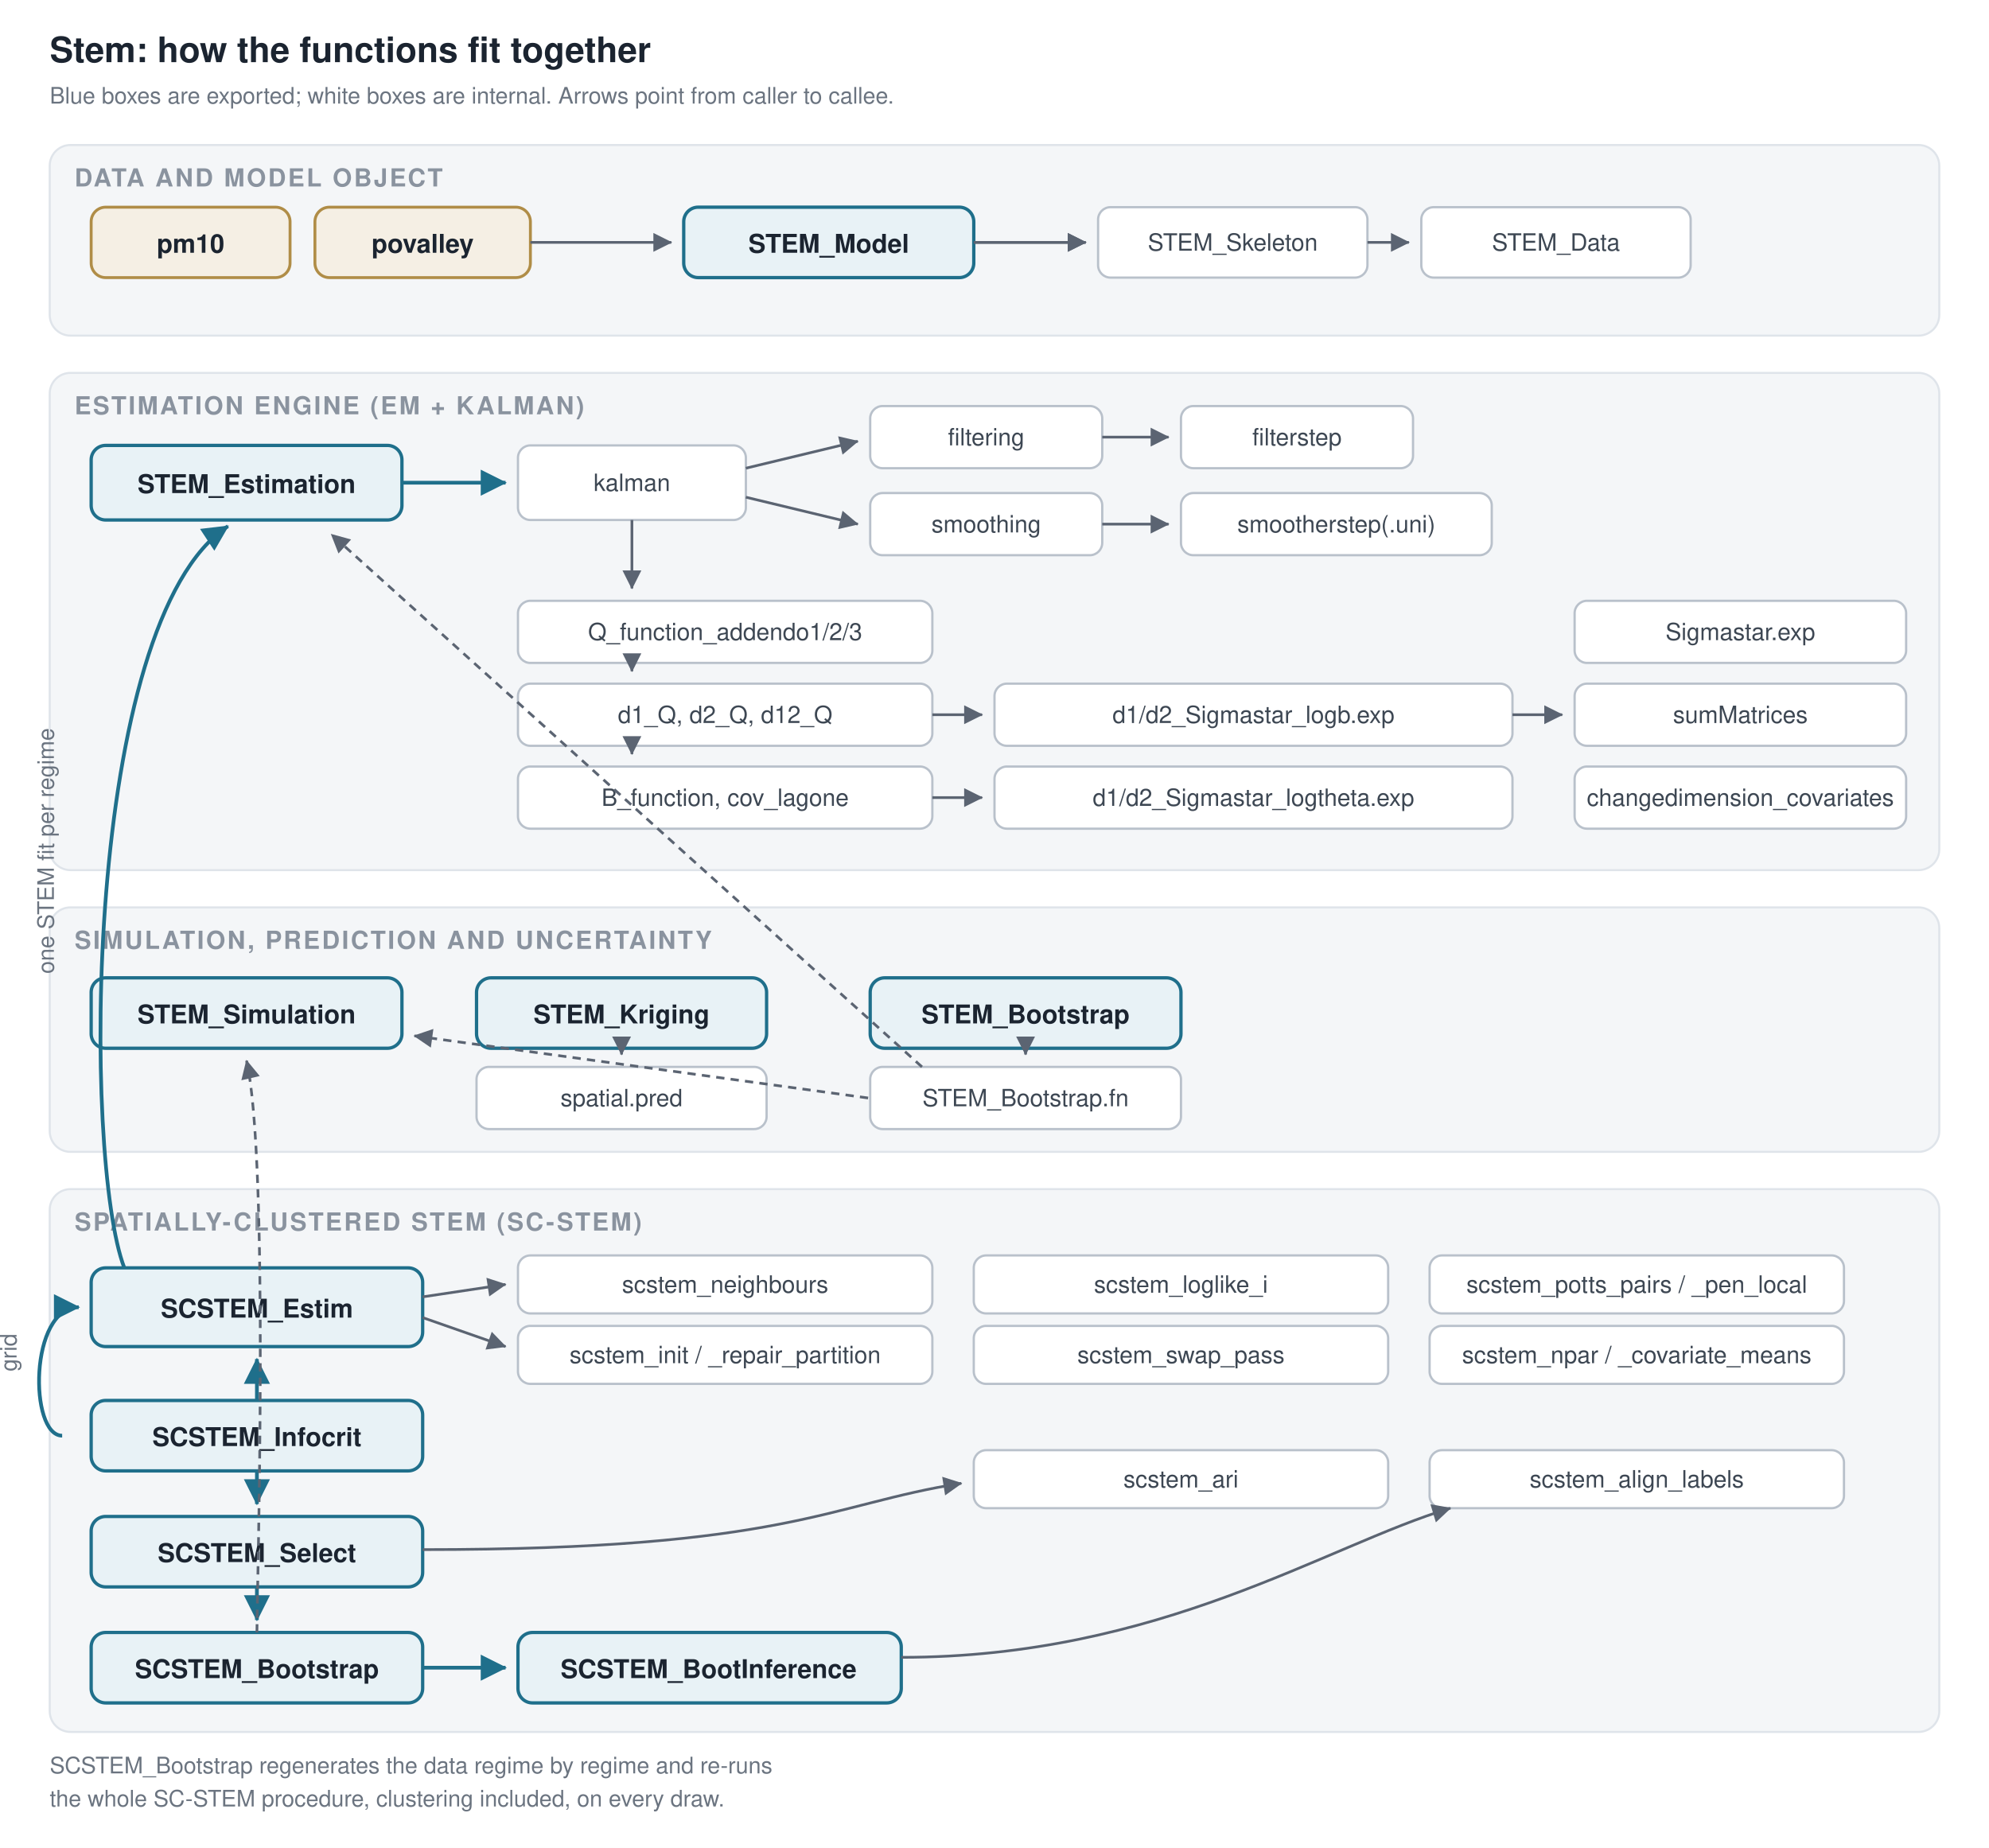
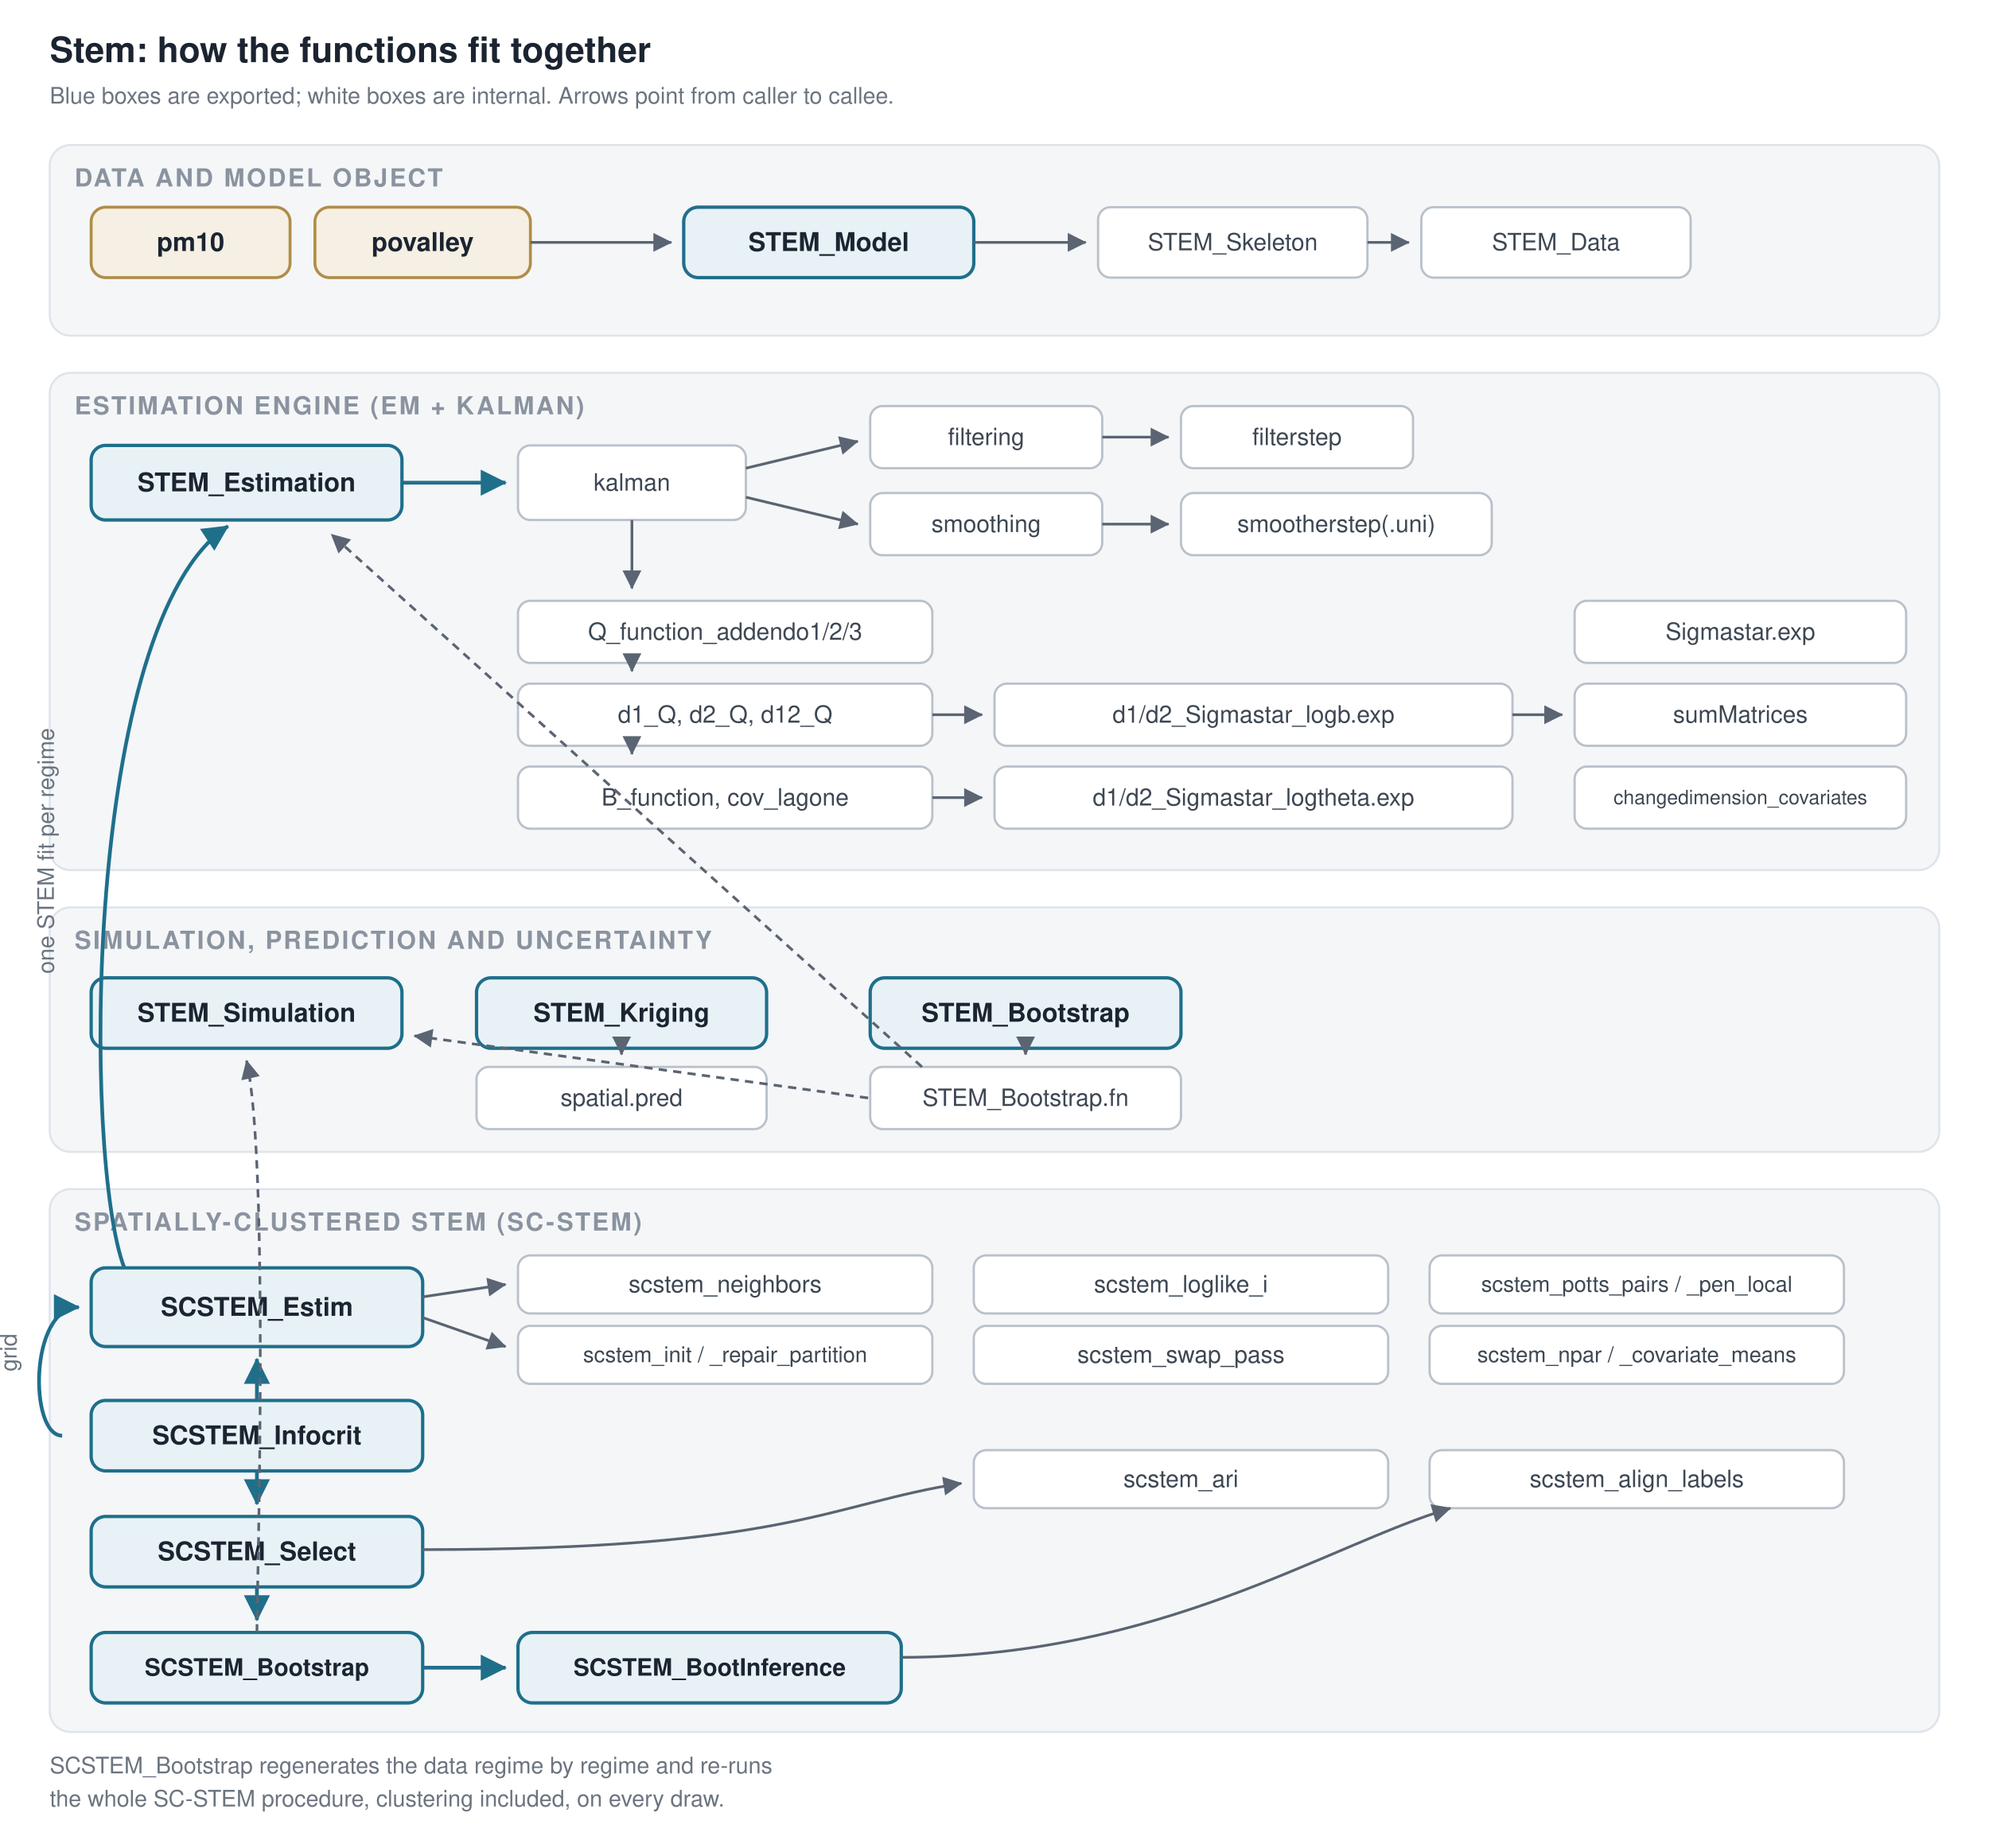
<svg xmlns="http://www.w3.org/2000/svg" viewBox="0 0 960 892" font-family="ui-sans-serif, system-ui, -apple-system, 'Segoe UI', Helvetica, Arial, sans-serif">
  <defs>
    <marker id="arrow" viewBox="0 0 10 10" refX="9.5" refY="5" markerWidth="7" markerHeight="7" orient="auto-start-reverse">
      <path d="M 0 0 L 10 5 L 0 10 z" fill="#5b6472" />
    </marker>
    <marker id="arrowAccent" viewBox="0 0 10 10" refX="9.5" refY="5" markerWidth="7" markerHeight="7" orient="auto-start-reverse">
      <path d="M 0 0 L 10 5 L 0 10 z" fill="#1f6f8b" />
    </marker>
    <style>
      .band     { fill:#f4f6f8; stroke:#dfe4ea; stroke-width:1; rx:10; }
      .bandlab  { font-size:12px; font-weight:600; fill:#8a939f; letter-spacing:.08em; }
      .exported { fill:#e8f2f6; stroke:#1f6f8b; stroke-width:1.6; rx:7; }
      .internal { fill:#ffffff; stroke:#b9c1cb; stroke-width:1.1; rx:6; }
      .dataset  { fill:#f5efe4; stroke:#b08d47; stroke-width:1.4; rx:7; }
-       .nm       { font-size:12.5px; font-weight:600; fill:#1b2430; }
-       .nmi      { font-size:11.5px; fill:#3d4753; }
      .edge     { stroke:#5b6472; stroke-width:1.3; fill:none; marker-end:url(#arrow); }
      .edgeA    { stroke:#1f6f8b; stroke-width:1.8; fill:none; marker-end:url(#arrowAccent); }
      .note     { font-size:11px; fill:#6b7480; }
    </style>
  </defs>
  <rect width="960" height="892" fill="#ffffff" />
  <text x="24" y="30" font-size="17" font-weight="700" fill="#1b2430">Stem: how the functions fit together</text>
-   <text x="24" y="50" class="note">Blue boxes are exported; white boxes are internal. Arrows point from caller to callee.</text>
+   <text x="24" y="50" font-size="11" fill="#6b7480">Blue boxes are exported; white boxes are internal. Arrows point from caller to callee.</text>
  <rect class="band" x="24" y="70" width="912" height="92" />
  <text x="36" y="90" class="bandlab">DATA AND MODEL OBJECT</text>
+   <rect class="band" x="24" y="180" width="912" height="240" />
+   <text x="36" y="200" class="bandlab">ESTIMATION ENGINE (EM + KALMAN)</text>
+   <rect class="band" x="24" y="438" width="912" height="118" />
+   <text x="36" y="458" class="bandlab">SIMULATION, PREDICTION AND UNCERTAINTY</text>
+   <rect class="band" x="24" y="574" width="912" height="262" />
+   <text x="36" y="594" class="bandlab">SPATIALLY-CLUSTERED STEM (SC-STEM)</text>
  <rect class="dataset" x="44" y="100" width="96" height="34" />
-   <text x="92" y="122" class="nm" text-anchor="middle">pm10</text>
+   <text x="92" y="121.17" text-anchor="middle" font-size="12.5" font-weight="600" fill="#1b2430">pm10</text>
  <rect class="dataset" x="152" y="100" width="104" height="34" />
-   <text x="204" y="122" class="nm" text-anchor="middle">povalley</text>
+   <text x="204" y="121.17" text-anchor="middle" font-size="12.5" font-weight="600" fill="#1b2430">povalley</text>
  <rect class="exported" x="330" y="100" width="140" height="34" />
-   <text x="400" y="122" class="nm" text-anchor="middle">STEM_Model</text>
+   <text x="400" y="121.17" text-anchor="middle" font-size="12.5" font-weight="600" fill="#1b2430">STEM_Model</text>
  <rect class="internal" x="530" y="100" width="130" height="34" />
-   <text x="595" y="121" class="nmi" text-anchor="middle">STEM_Skeleton</text>
+   <text x="595" y="120.83" text-anchor="middle" font-size="11.5" fill="#3d4753">STEM_Skeleton</text>
  <rect class="internal" x="686" y="100" width="130" height="34" />
-   <text x="751" y="121" class="nmi" text-anchor="middle">STEM_Data</text>
+   <text x="751" y="120.83" text-anchor="middle" font-size="11.5" fill="#3d4753">STEM_Data</text>
+   <rect class="exported" x="44" y="215" width="150" height="36" />
+   <text x="119" y="237.17" text-anchor="middle" font-size="12.5" font-weight="600" fill="#1b2430">STEM_Estimation</text>
+   <rect class="internal" x="250" y="215" width="110" height="36" />
+   <text x="305" y="236.83" text-anchor="middle" font-size="11.5" fill="#3d4753">kalman</text>
+   <rect class="internal" x="420" y="196" width="112" height="30" />
+   <text x="476" y="214.83" text-anchor="middle" font-size="11.5" fill="#3d4753">filtering</text>
+   <rect class="internal" x="570" y="196" width="112" height="30" />
+   <text x="626" y="214.83" text-anchor="middle" font-size="11.5" fill="#3d4753">filterstep</text>
+   <rect class="internal" x="420" y="238" width="112" height="30" />
+   <text x="476" y="256.83" text-anchor="middle" font-size="11.5" fill="#3d4753">smoothing</text>
+   <rect class="internal" x="570" y="238" width="150" height="30" />
+   <text x="645" y="256.83" text-anchor="middle" font-size="11.5" fill="#3d4753">smootherstep(.uni)</text>
+   <rect class="internal" x="250" y="290" width="200" height="30" />
+   <text x="350" y="308.83" text-anchor="middle" font-size="11.5" fill="#3d4753">Q_function_addendo1/2/3</text>
+   <rect class="internal" x="250" y="330" width="200" height="30" />
+   <text x="350" y="348.83" text-anchor="middle" font-size="11.5" fill="#3d4753">d1_Q, d2_Q, d12_Q</text>
+   <rect class="internal" x="250" y="370" width="200" height="30" />
+   <text x="350" y="388.83" text-anchor="middle" font-size="11.5" fill="#3d4753">B_function, cov_lagone</text>
+   <rect class="internal" x="480" y="330" width="250" height="30" />
+   <text x="605" y="348.83" text-anchor="middle" font-size="11.5" fill="#3d4753">d1/d2_Sigmastar_logb.exp</text>
+   <rect class="internal" x="480" y="370" width="250" height="30" />
+   <text x="605" y="388.83" text-anchor="middle" font-size="11.5" fill="#3d4753">d1/d2_Sigmastar_logtheta.exp</text>
+   <rect class="internal" x="760" y="290" width="160" height="30" />
+   <text x="840" y="308.83" text-anchor="middle" font-size="11.5" fill="#3d4753">Sigmastar.exp</text>
+   <rect class="internal" x="760" y="330" width="160" height="30" />
+   <text x="840" y="348.83" text-anchor="middle" font-size="11.5" fill="#3d4753">sumMatrices</text>
+   <rect class="internal" x="760" y="370" width="160" height="30" />
+   <text x="840" y="388.17" text-anchor="middle" font-size="9.5" fill="#3d4753">changedimension_covariates</text>
+   <rect class="exported" x="44" y="472" width="150" height="34" />
+   <text x="119" y="493.17" text-anchor="middle" font-size="12.5" font-weight="600" fill="#1b2430">STEM_Simulation</text>
+   <rect class="exported" x="230" y="472" width="140" height="34" />
+   <text x="300" y="493.17" text-anchor="middle" font-size="12.5" font-weight="600" fill="#1b2430">STEM_Kriging</text>
+   <rect class="internal" x="230" y="515" width="140" height="30" />
+   <text x="300" y="533.83" text-anchor="middle" font-size="11.5" fill="#3d4753">spatial.pred</text>
+   <rect class="exported" x="420" y="472" width="150" height="34" />
+   <text x="495" y="493.17" text-anchor="middle" font-size="12.5" font-weight="600" fill="#1b2430">STEM_Bootstrap</text>
+   <rect class="internal" x="420" y="515" width="150" height="30" />
+   <text x="495" y="533.83" text-anchor="middle" font-size="11.5" fill="#3d4753">STEM_Bootstrap.fn</text>
+   <rect class="exported" x="44" y="612" width="160" height="38" />
+   <text x="124" y="635.17" text-anchor="middle" font-size="12.5" font-weight="600" fill="#1b2430">SCSTEM_Estim</text>
+   <rect class="exported" x="44" y="676" width="160" height="34" />
+   <text x="124" y="697.17" text-anchor="middle" font-size="12.5" font-weight="600" fill="#1b2430">SCSTEM_Infocrit</text>
+   <rect class="exported" x="44" y="732" width="160" height="34" />
+   <text x="124" y="753.17" text-anchor="middle" font-size="12.5" font-weight="600" fill="#1b2430">SCSTEM_Select</text>
+   <rect class="exported" x="44" y="788" width="160" height="34" />
+   <text x="124" y="808.83" text-anchor="middle" font-size="11.5" font-weight="600" fill="#1b2430">SCSTEM_Bootstrap</text>
+   <rect class="exported" x="250" y="788" width="185" height="34" />
+   <text x="342.5" y="808.83" text-anchor="middle" font-size="11.5" font-weight="600" fill="#1b2430">SCSTEM_BootInference</text>
+   <rect class="internal" x="250" y="606" width="200" height="28" />
+   <text x="350" y="623.83" text-anchor="middle" font-size="11.5" fill="#3d4753">scstem_neighbors</text>
+   <rect class="internal" x="250" y="640" width="200" height="28" />
+   <text x="350" y="657.5" text-anchor="middle" font-size="10.5" fill="#3d4753">scstem_init / _repair_partition</text>
+   <rect class="internal" x="470" y="606" width="200" height="28" />
+   <text x="570" y="623.83" text-anchor="middle" font-size="11.5" fill="#3d4753">scstem_loglike_i</text>
+   <rect class="internal" x="470" y="640" width="200" height="28" />
+   <text x="570" y="657.83" text-anchor="middle" font-size="11.5" fill="#3d4753">scstem_swap_pass</text>
+   <rect class="internal" x="690" y="606" width="200" height="28" />
+   <text x="790" y="623.5" text-anchor="middle" font-size="10.5" fill="#3d4753">scstem_potts_pairs / _pen_local</text>
+   <rect class="internal" x="690" y="640" width="200" height="28" />
+   <text x="790" y="657.5" text-anchor="middle" font-size="10.5" fill="#3d4753">scstem_npar / _covariate_means</text>
+   <rect class="internal" x="470" y="700" width="200" height="28" />
+   <text x="570" y="717.83" text-anchor="middle" font-size="11.5" fill="#3d4753">scstem_ari</text>
+   <rect class="internal" x="690" y="700" width="200" height="28" />
+   <text x="790" y="717.83" text-anchor="middle" font-size="11.5" fill="#3d4753">scstem_align_labels</text>
  <path class="edge" d="M 256 117 L 324 117" />
  <path class="edge" d="M 470 117 L 524 117" />
-   <path class="edge" d="M 470 117 L 524 117" />
  <path class="edge" d="M 660 117 L 680 117" />
-   <rect class="band" x="24" y="180" width="912" height="240" />
-   <text x="36" y="200" class="bandlab">ESTIMATION ENGINE (EM + KALMAN)</text>
-   <rect class="exported" x="44" y="215" width="150" height="36" />
-   <text x="119" y="238" class="nm" text-anchor="middle">STEM_Estimation</text>
-   <rect class="internal" x="250" y="215" width="110" height="36" />
-   <text x="305" y="237" class="nmi" text-anchor="middle">kalman</text>
  <path class="edgeA" d="M 194 233 L 244 233" />
-   <rect class="internal" x="420" y="196" width="112" height="30" />
-   <text x="476" y="215" class="nmi" text-anchor="middle">filtering</text>
-   <rect class="internal" x="570" y="196" width="112" height="30" />
-   <text x="626" y="215" class="nmi" text-anchor="middle">filterstep</text>
  <path class="edge" d="M 360 226 L 414 213" />
  <path class="edge" d="M 532 211 L 564 211" />
-   <rect class="internal" x="420" y="238" width="112" height="30" />
-   <text x="476" y="257" class="nmi" text-anchor="middle">smoothing</text>
-   <rect class="internal" x="570" y="238" width="150" height="30" />
-   <text x="645" y="257" class="nmi" text-anchor="middle">smootherstep(.uni)</text>
  <path class="edge" d="M 360 240 L 414 253" />
  <path class="edge" d="M 532 253 L 564 253" />
-   <rect class="internal" x="250" y="290" width="200" height="30" />
-   <text x="350" y="309" class="nmi" text-anchor="middle">Q_function_addendo1/2/3</text>
  <path class="edge" d="M 305 251 L 305 284" />
-   <rect class="internal" x="250" y="330" width="200" height="30" />
-   <text x="350" y="349" class="nmi" text-anchor="middle">d1_Q, d2_Q, d12_Q</text>
-   <rect class="internal" x="250" y="370" width="200" height="30" />
-   <text x="350" y="389" class="nmi" text-anchor="middle">B_function, cov_lagone</text>
-   <rect class="internal" x="480" y="330" width="250" height="30" />
-   <text x="605" y="349" class="nmi" text-anchor="middle">d1/d2_Sigmastar_logb.exp</text>
-   <rect class="internal" x="480" y="370" width="250" height="30" />
-   <text x="605" y="389" class="nmi" text-anchor="middle">d1/d2_Sigmastar_logtheta.exp</text>
-   <rect class="internal" x="760" y="290" width="160" height="30" />
-   <text x="840" y="309" class="nmi" text-anchor="middle">Sigmastar.exp</text>
-   <rect class="internal" x="760" y="330" width="160" height="30" />
-   <text x="840" y="349" class="nmi" text-anchor="middle">sumMatrices</text>
-   <rect class="internal" x="760" y="370" width="160" height="30" />
-   <text x="840" y="389" class="nmi" text-anchor="middle">changedimension_covariates</text>
-   <path class="edge" d="M 210 251 L 245 300" opacity="0" />
  <path class="edge" d="M 305 320 L 305 324" />
  <path class="edge" d="M 305 360 L 305 364" />
  <path class="edge" d="M 450 345 L 474 345" />
  <path class="edge" d="M 450 385 L 474 385" />
  <path class="edge" d="M 730 345 L 754 345" />
-   <rect class="band" x="24" y="438" width="912" height="118" />
-   <text x="36" y="458" class="bandlab">SIMULATION, PREDICTION AND UNCERTAINTY</text>
-   <rect class="exported" x="44" y="472" width="150" height="34" />
-   <text x="119" y="494" class="nm" text-anchor="middle">STEM_Simulation</text>
-   <rect class="exported" x="230" y="472" width="140" height="34" />
-   <text x="300" y="494" class="nm" text-anchor="middle">STEM_Kriging</text>
-   <rect class="internal" x="230" y="515" width="140" height="30" />
-   <text x="300" y="534" class="nmi" text-anchor="middle">spatial.pred</text>
  <path class="edge" d="M 300 506 L 300 509" />
-   <rect class="exported" x="420" y="472" width="150" height="34" />
-   <text x="495" y="494" class="nm" text-anchor="middle">STEM_Bootstrap</text>
-   <rect class="internal" x="420" y="515" width="150" height="30" />
-   <text x="495" y="534" class="nmi" text-anchor="middle">STEM_Bootstrap.fn</text>
  <path class="edge" d="M 495 506 L 495 509" />
  <path class="edge" d="M 419 530 L 200 500" stroke-dasharray="4 3" />
  <path class="edge" d="M 445 515 L 160 258" stroke-dasharray="4 3" />
-   <rect class="band" x="24" y="574" width="912" height="262" />
-   <text x="36" y="594" class="bandlab">SPATIALLY-CLUSTERED STEM (SC-STEM)</text>
-   <rect class="exported" x="44" y="612" width="160" height="38" />
-   <text x="124" y="636" class="nm" text-anchor="middle">SCSTEM_Estim</text>
-   <rect class="exported" x="44" y="676" width="160" height="34" />
-   <text x="124" y="698" class="nm" text-anchor="middle">SCSTEM_Infocrit</text>
-   <rect class="exported" x="44" y="732" width="160" height="34" />
-   <text x="124" y="754" class="nm" text-anchor="middle">SCSTEM_Select</text>
-   <rect class="exported" x="44" y="788" width="160" height="34" />
-   <text x="124" y="810" class="nm" text-anchor="middle">SCSTEM_Bootstrap</text>
-   <rect class="exported" x="250" y="788" width="185" height="34" />
-   <text x="342" y="810" class="nm" text-anchor="middle">SCSTEM_BootInference</text>
  <path class="edgeA" d="M 124 710 L 124 726" />
  <path class="edgeA" d="M 124 766 L 124 782" />
  <path class="edgeA" d="M 204 805 L 244 805" />
-   <path class="edgeA" d="M 124 676 L 124 656" transform="translate(0,0)" />
+   <path class="edgeA" d="M 124 676 L 124 656" />
  <path class="edgeA" d="M 30 693 C 14 693 14 631 38 631" />
-   <text x="8" y="662" class="note" transform="rotate(-90 8 662)">grid</text>
-   <rect class="internal" x="250" y="606" width="200" height="28" />
-   <text x="350" y="624" class="nmi" text-anchor="middle">scstem_neighbours</text>
-   <rect class="internal" x="250" y="640" width="200" height="28" />
-   <text x="350" y="658" class="nmi" text-anchor="middle">scstem_init / _repair_partition</text>
-   <rect class="internal" x="470" y="606" width="200" height="28" />
-   <text x="570" y="624" class="nmi" text-anchor="middle">scstem_loglike_i</text>
-   <rect class="internal" x="470" y="640" width="200" height="28" />
-   <text x="570" y="658" class="nmi" text-anchor="middle">scstem_swap_pass</text>
-   <rect class="internal" x="690" y="606" width="200" height="28" />
-   <text x="790" y="624" class="nmi" text-anchor="middle">scstem_potts_pairs / _pen_local</text>
-   <rect class="internal" x="690" y="640" width="200" height="28" />
-   <text x="790" y="658" class="nmi" text-anchor="middle">scstem_npar / _covariate_means</text>
  <path class="edge" d="M 204 626 L 244 620" />
  <path class="edge" d="M 204 636 L 244 650" />
-   <rect class="internal" x="470" y="700" width="200" height="28" />
-   <text x="570" y="718" class="nmi" text-anchor="middle">scstem_ari</text>
-   <rect class="internal" x="690" y="700" width="200" height="28" />
-   <text x="790" y="718" class="nmi" text-anchor="middle">scstem_align_labels</text>
  <path class="edge" d="M 204 748 C 380 748 400 726 464 716" />
  <path class="edge" d="M 435 800 C 560 800 640 746 700 728" />
  <path class="edgeA" d="M 60 612 C 40 560 40 300 110 254" />
+   <path class="edge" d="M 124 788 C 124 770 130 560 119 512" stroke-dasharray="4 3" />
+   <text x="8" y="662" class="note" transform="rotate(-90 8 662)">grid</text>
  <text x="26" y="470" class="note" transform="rotate(-90 26 470)">one STEM fit per regime</text>
-   <path class="edge" d="M 124 788 C 124 770 130 560 119 512" stroke-dasharray="4 3" />
  <text x="24" y="856" class="note">SCSTEM_Bootstrap regenerates the data regime by regime and re-runs</text>
  <text x="24" y="872" class="note">the whole SC-STEM procedure, clustering included, on every draw.</text>
</svg>
